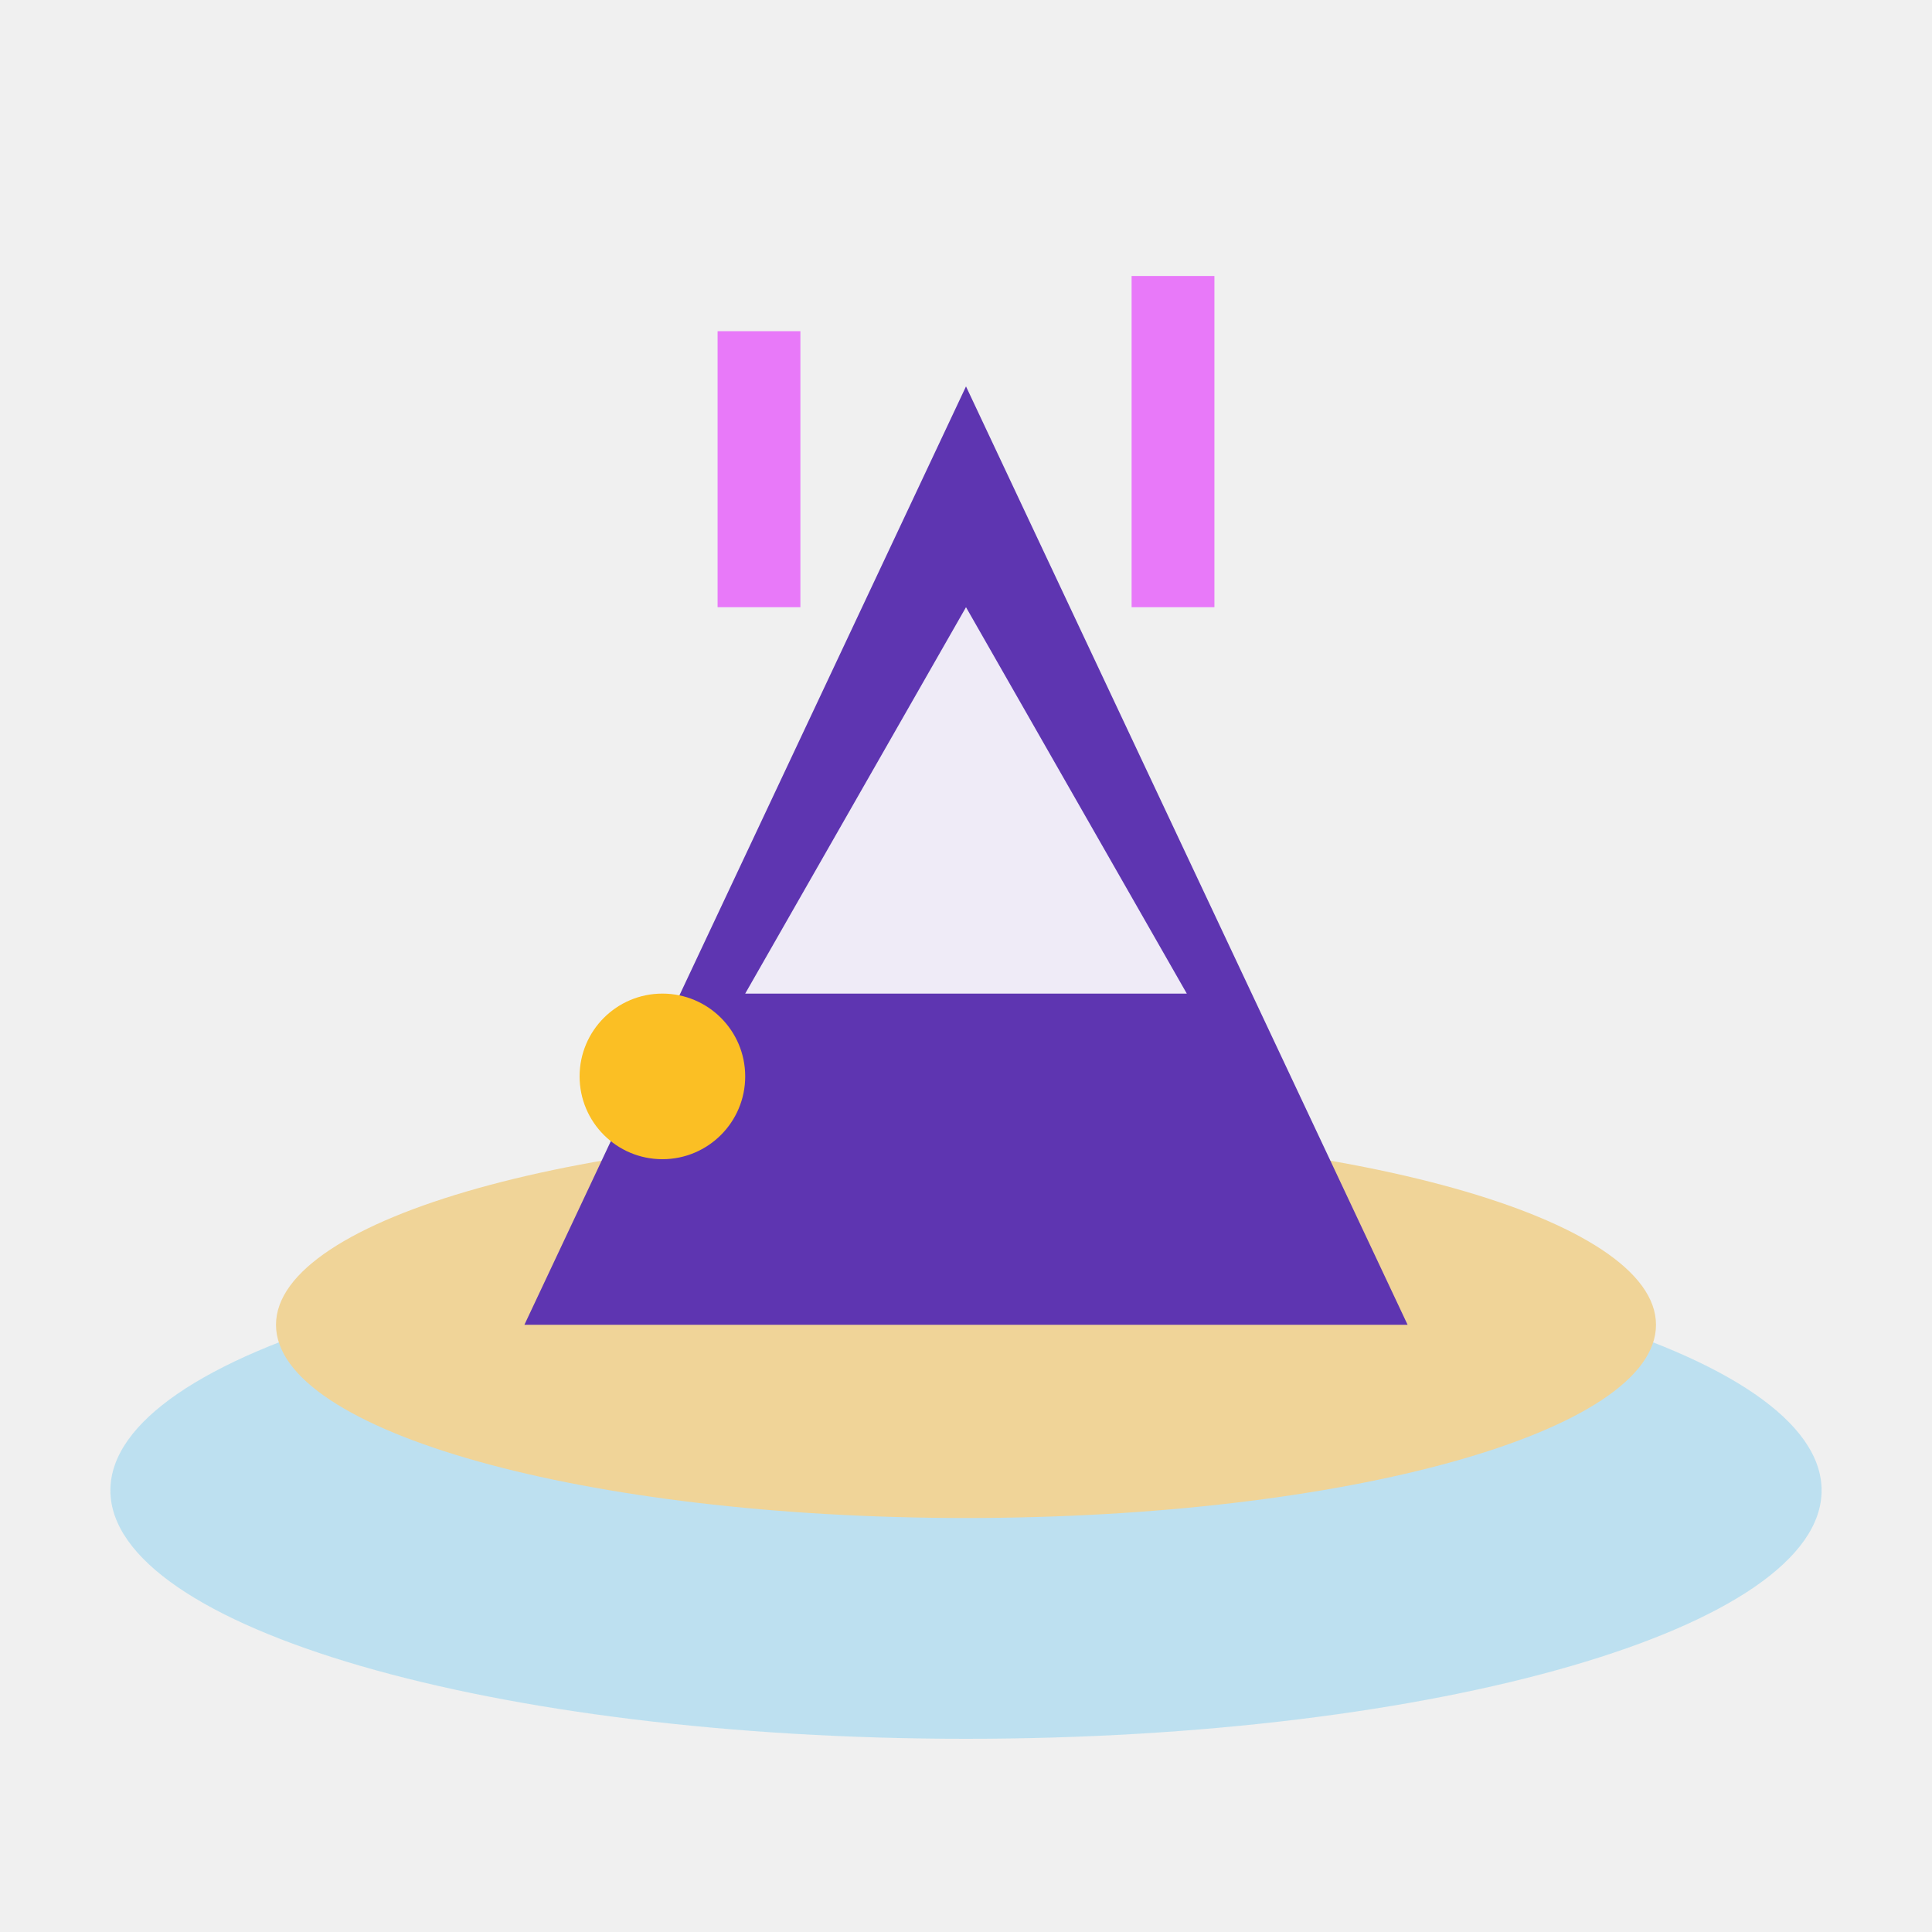
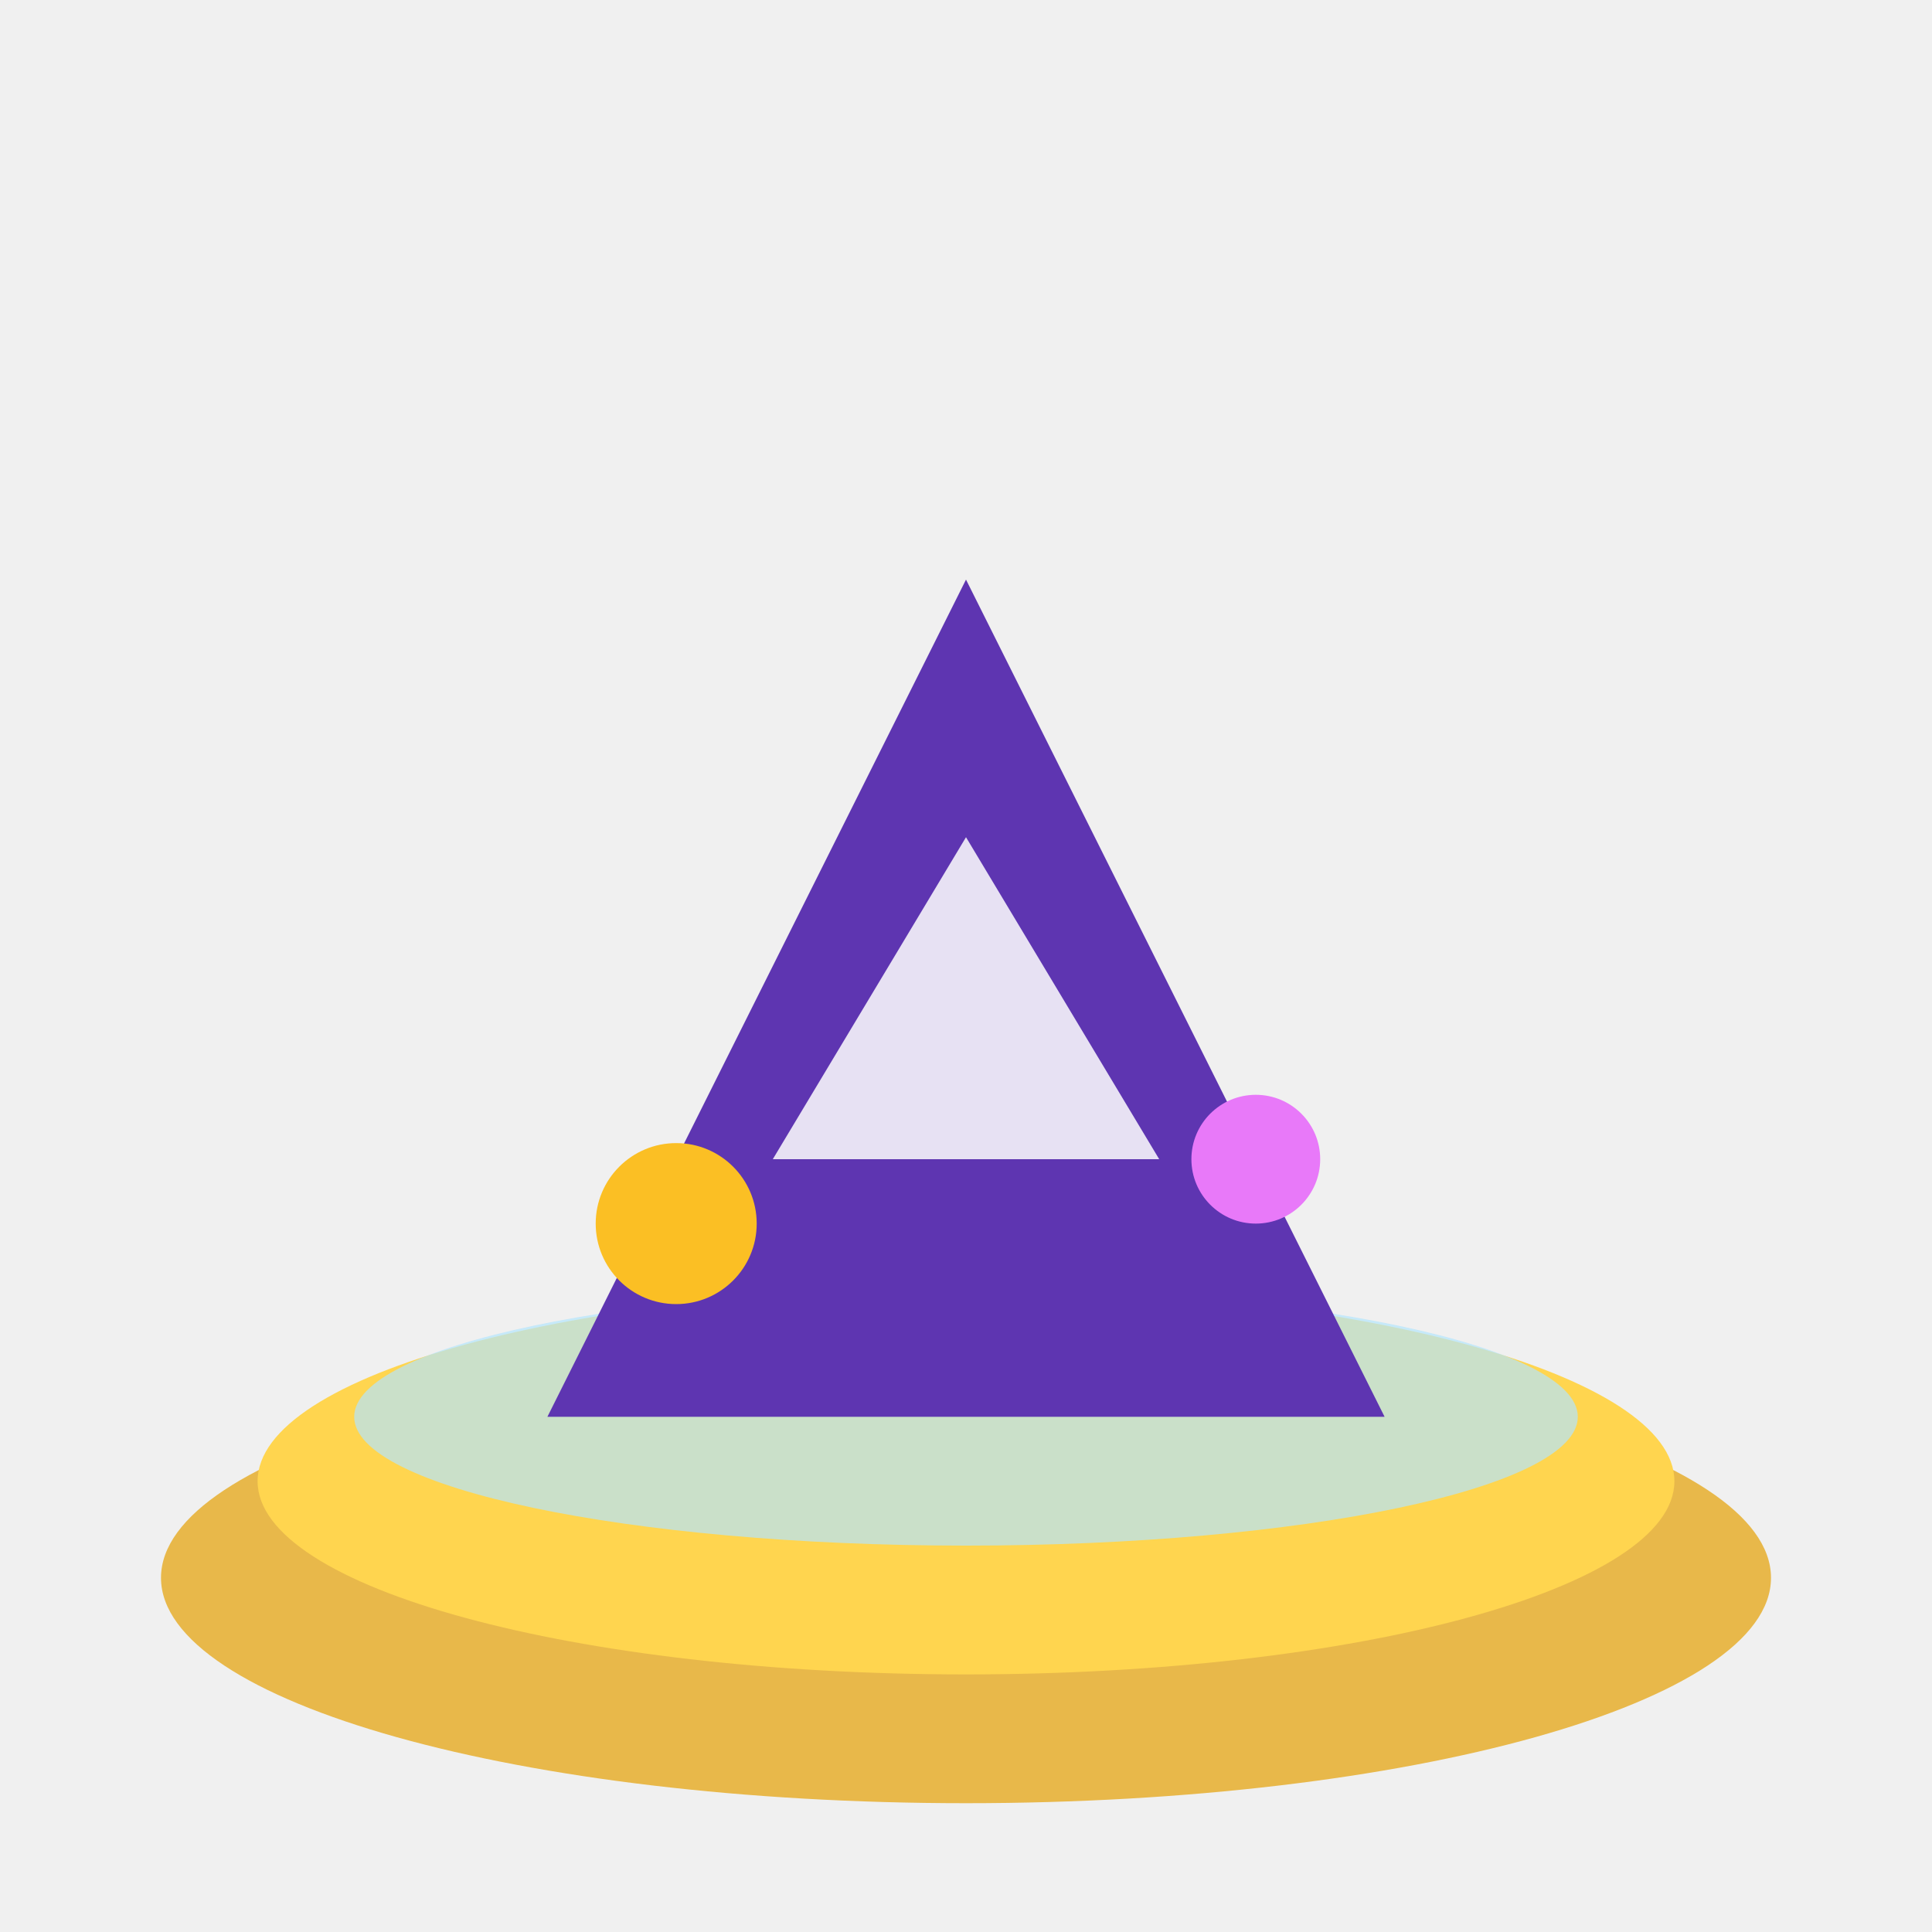
- <svg xmlns="http://www.w3.org/2000/svg" viewBox="0 0 140 140">
-   <ellipse cx="70" cy="108" rx="62" ry="18" fill="#5EC4F0" opacity="0.35" />
-   <ellipse cx="70" cy="96" rx="50" ry="14" fill="#F0D498" />
-   <polygon points="38,96 70,28 102,96" fill="#5E35B1" />
-   <polygon points="54,72 70,44 86,72" fill="#fff" opacity="0.9" />
-   <rect x="52" y="24" width="6" height="20" fill="#E879F9" />
-   <rect x="82" y="20" width="6" height="24" fill="#E879F9" />
-   <circle cx="48" cy="78" r="6" fill="#FBBF24" />
+ <svg xmlns="http://www.w3.org/2000/svg" viewBox="0 0 120 120">
+   <ellipse cx="60" cy="98" rx="50" ry="14" fill="#E8B84A" />
+   <ellipse cx="60" cy="92" rx="44" ry="12" fill="#FFD54F" />
+   <ellipse cx="60" cy="88" rx="38" ry="8" fill="#B3E5FC" opacity="0.7" />
+   <polygon points="34,88 60,36 86,88" fill="#5E35B1" />
+   <polygon points="48,72 60,52 72,72" fill="#fff" opacity="0.85" />
+   <circle cx="42" cy="76" r="5" fill="#FBBF24" />
+   <circle cx="78" cy="72" r="4" fill="#E879F9" />
</svg>
